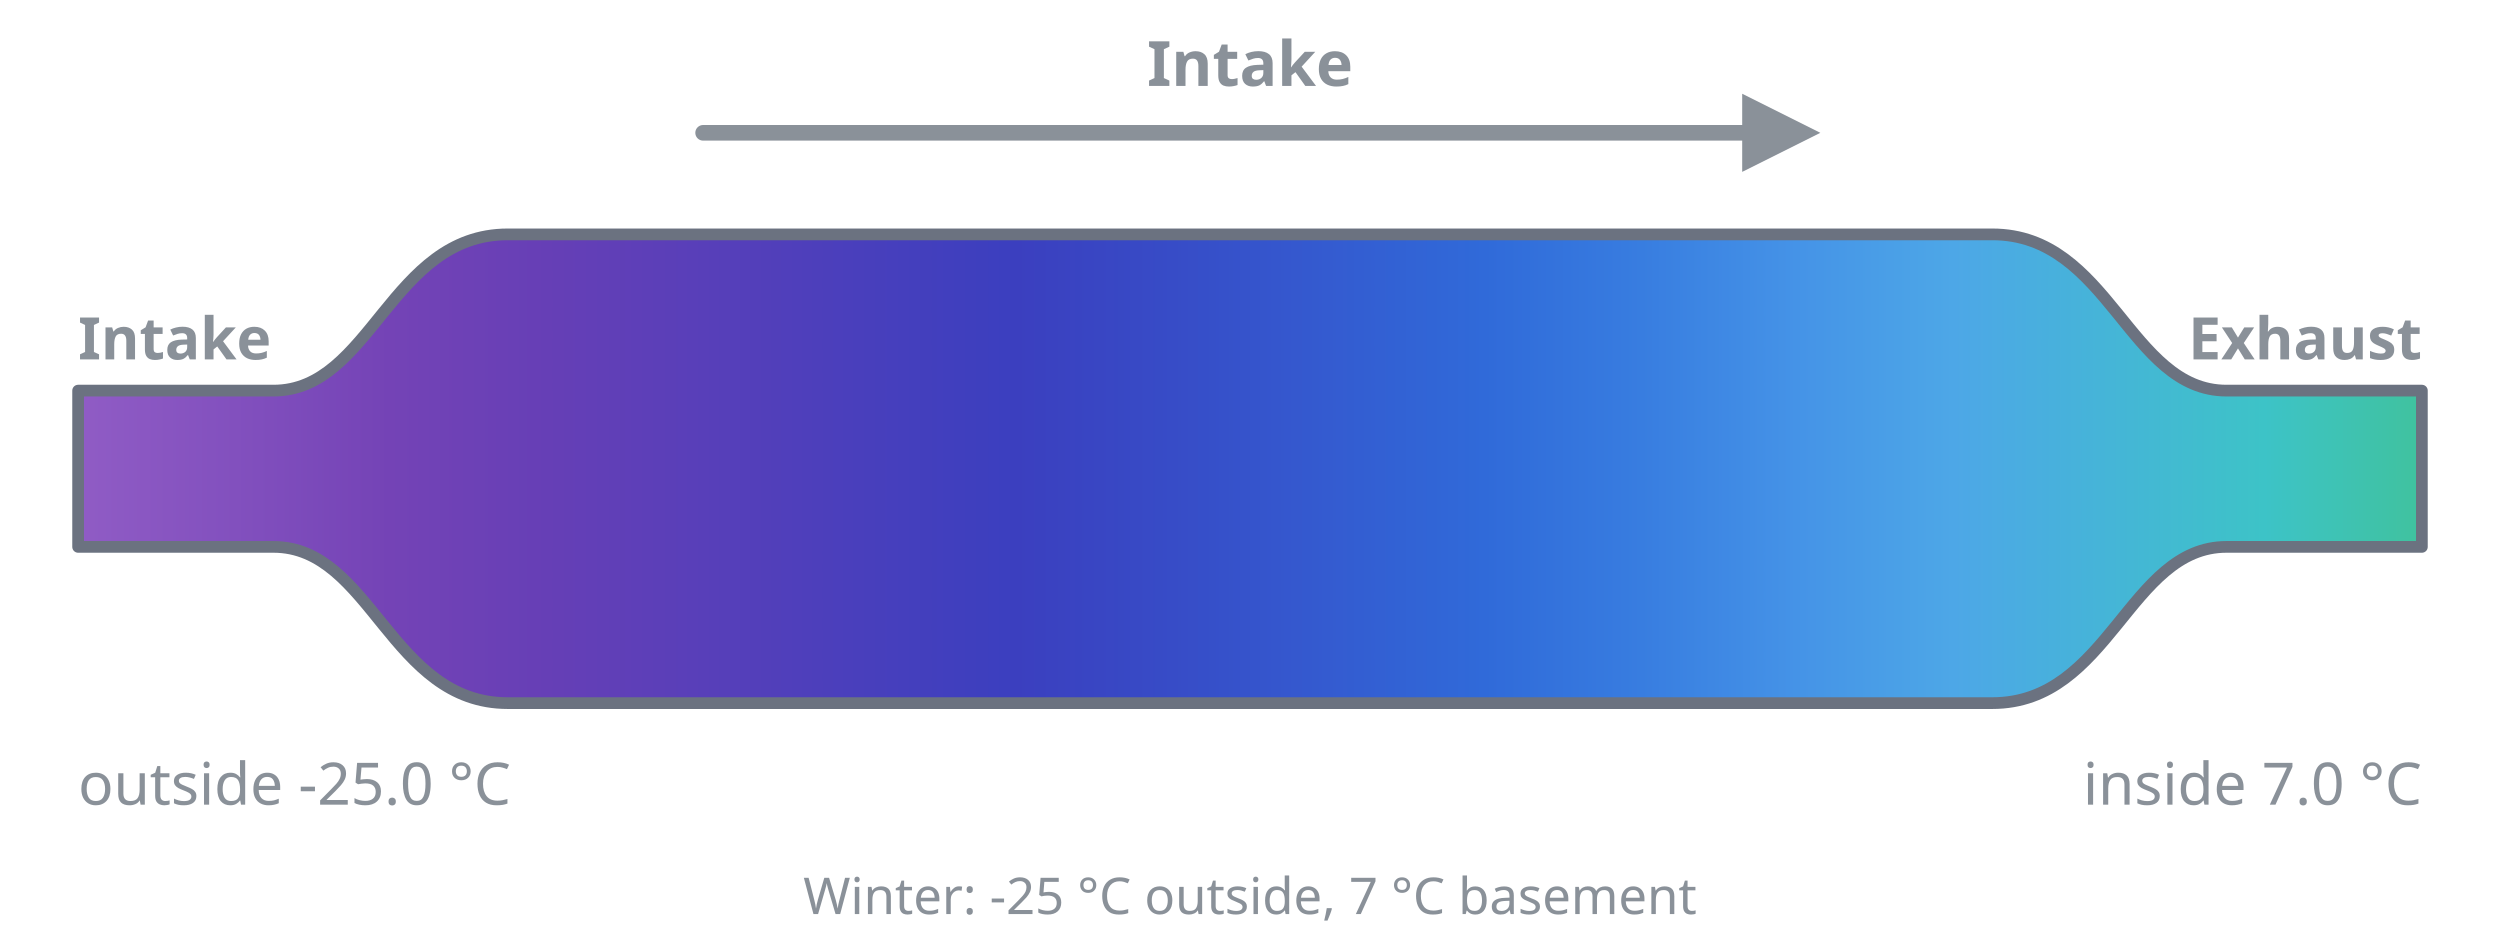
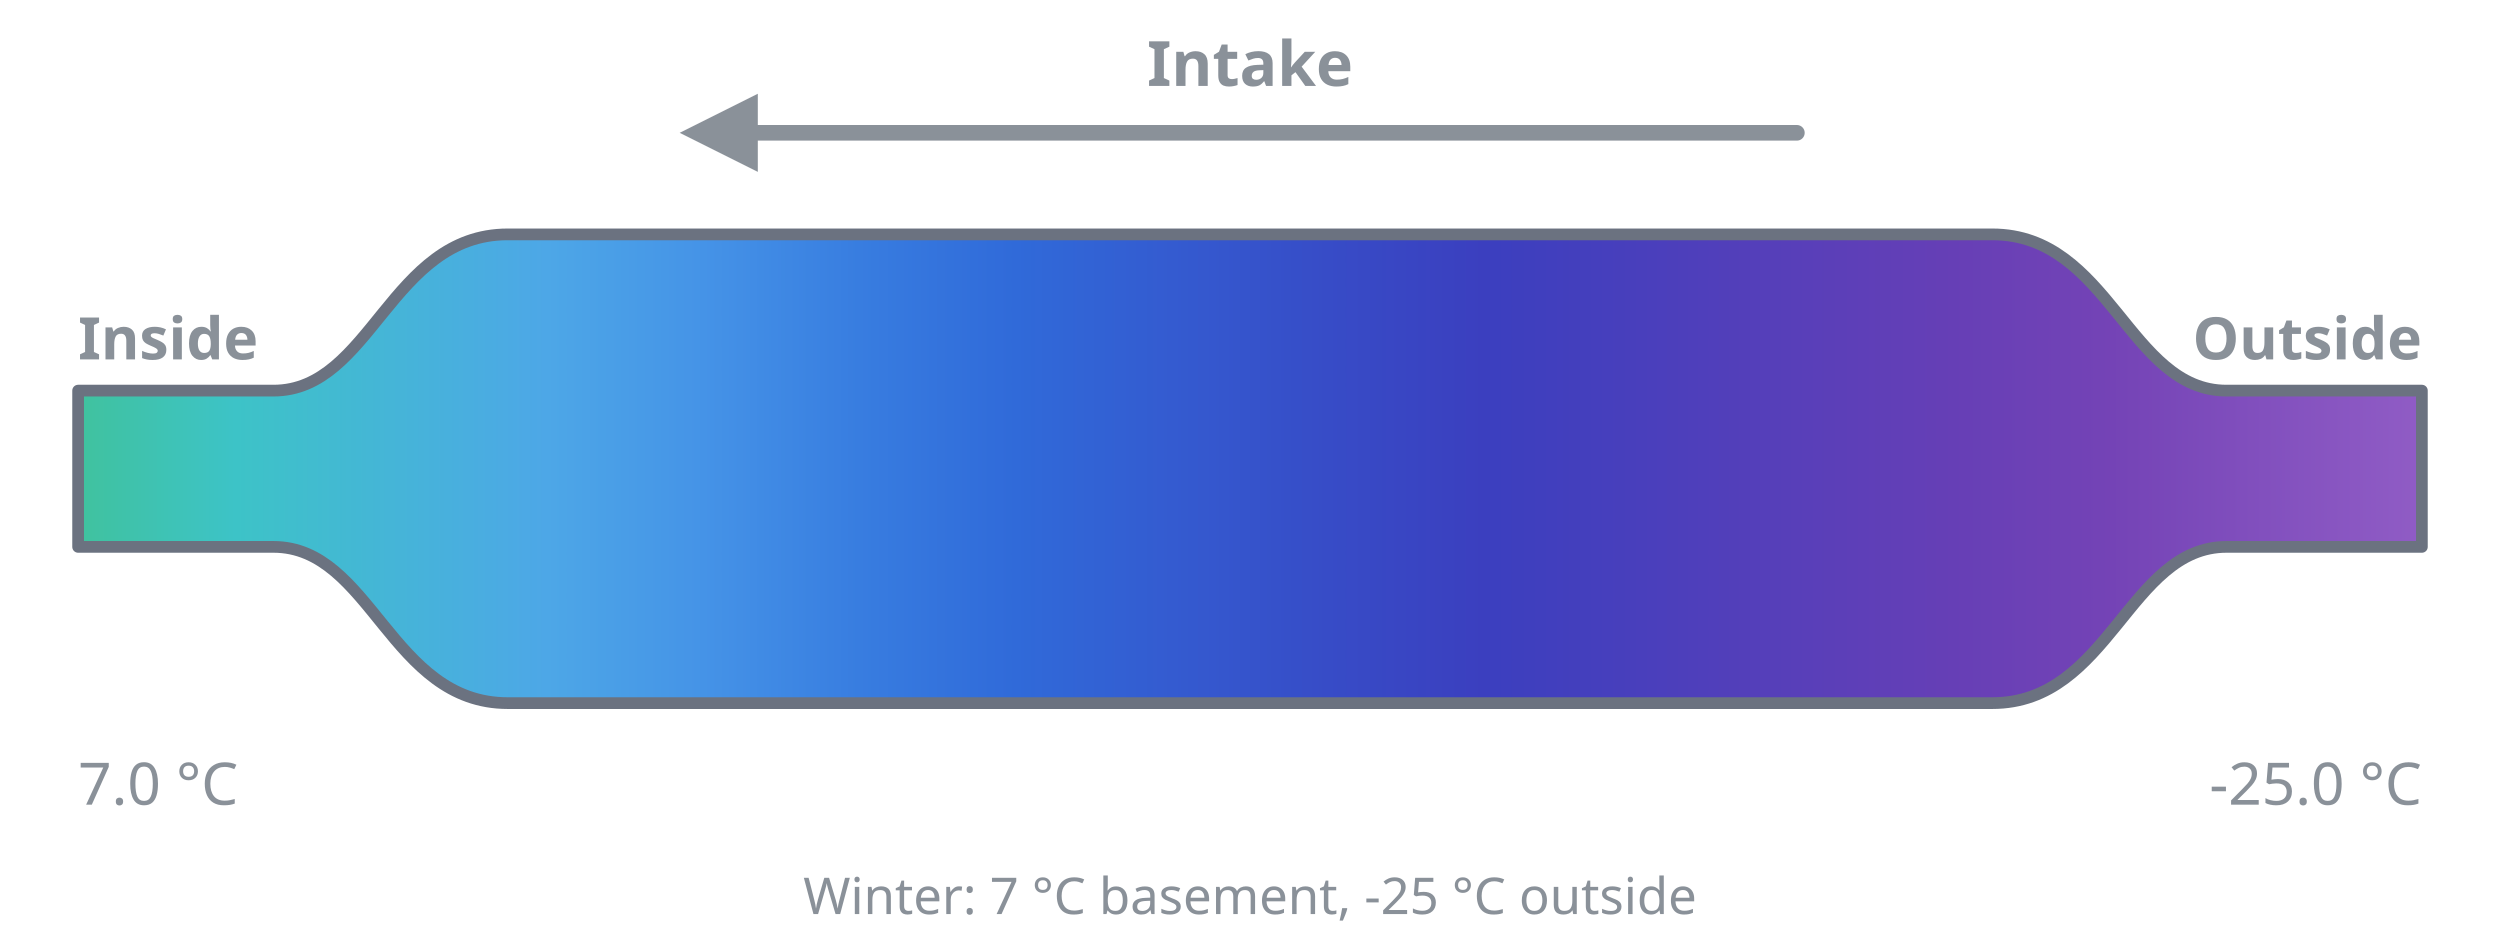
<svg xmlns="http://www.w3.org/2000/svg" viewBox="0 0 640 240" width="640" height="240" font-family="sans-serif">
  <defs>
    <linearGradient id="temp" x1="20" y1="0" x2="620" y2="0" gradientUnits="userSpaceOnUse">
-       <stop offset="0.000" stop-color="#905cc5" />
-       <stop offset="0.067" stop-color="#8250be" />
-       <stop offset="0.133" stop-color="#7443b6" />
-       <stop offset="0.200" stop-color="#663fb6" />
-       <stop offset="0.267" stop-color="#583fb9" />
-       <stop offset="0.333" stop-color="#493fbc" />
-       <stop offset="0.400" stop-color="#3b3fbf" />
-       <stop offset="0.467" stop-color="#374cc7" />
-       <stop offset="0.533" stop-color="#345bd0" />
-       <stop offset="0.600" stop-color="#306ad9" />
-       <stop offset="0.667" stop-color="#387de0" />
-       <stop offset="0.733" stop-color="#4593e7" />
-       <stop offset="0.800" stop-color="#4da7e7" />
-       <stop offset="0.867" stop-color="#45b5d7" />
-       <stop offset="0.933" stop-color="#3dc3c7" />
-       <stop offset="1.000" stop-color="#40c29e" />
+       <stop offset="0.000" stop-color="#40c29e" />
+       <stop offset="0.067" stop-color="#3dc3c7" />
+       <stop offset="0.133" stop-color="#45b5d7" />
+       <stop offset="0.200" stop-color="#4da7e7" />
+       <stop offset="0.267" stop-color="#4593e7" />
+       <stop offset="0.333" stop-color="#387de0" />
+       <stop offset="0.400" stop-color="#306ad9" />
+       <stop offset="0.467" stop-color="#345bd0" />
+       <stop offset="0.533" stop-color="#374cc7" />
+       <stop offset="0.600" stop-color="#3b3fbf" />
+       <stop offset="0.667" stop-color="#493fbc" />
+       <stop offset="0.733" stop-color="#583fb9" />
+       <stop offset="0.800" stop-color="#663fb6" />
+       <stop offset="0.867" stop-color="#7443b6" />
+       <stop offset="0.933" stop-color="#8250be" />
+       <stop offset="1.000" stop-color="#905cc5" />
    </linearGradient>
    <marker id="head" viewBox="0 0 10 10" refX="7" refY="5" markerWidth="5" markerHeight="5" orient="auto-start-reverse">
      <path d="M0,0 L10,5 L0,10 Z" fill="#8a9199" />
    </marker>
  </defs>
-   <line x1="180" y1="34" x2="460" y2="34" stroke="#8a9199" stroke-width="4" stroke-linecap="round" marker-end="url(#head)" />
+   <line x1="460" y1="34" x2="180" y2="34" stroke="#8a9199" stroke-width="4" stroke-linecap="round" marker-end="url(#head)" />
  <text x="320" y="22" text-anchor="middle" font-size="16" font-weight="bold" fill="#8a9199">Intake</text>
  <path d="M 20,100 L 70,100 C 95,100 100,60 130,60 L 510,60 C 540,60 545,100 570,100 L 620,100 L 620,140 L 570,140 C 545,140 540,180 510,180 L 130,180 C 100,180 95,140 70,140 L 20,140 Z" fill="url(#temp)" stroke="#6b7280" stroke-width="3" stroke-linejoin="round" />
-   <text x="20" y="92" font-size="15" font-weight="bold" fill="#8a9199">Intake</text>
-   <text x="20" y="206" font-size="15" fill="#8a9199">outside -25.0 °C</text>
-   <text x="620" y="92" text-anchor="end" font-size="15" font-weight="bold" fill="#8a9199">Exhaust</text>
-   <text x="620" y="206" text-anchor="end" font-size="15" fill="#8a9199">inside 7.0 °C</text>
-   <text x="320" y="234" text-anchor="middle" font-size="13" fill="#8a9199">Winter: -25 °C outside, 7 °C basement</text>
+   <text x="20" y="92" font-size="15" font-weight="bold" fill="#8a9199">Inside</text>
+   <text x="20" y="206" font-size="15" fill="#8a9199">7.0 °C</text>
+   <text x="620" y="92" text-anchor="end" font-size="15" font-weight="bold" fill="#8a9199">Outside</text>
+   <text x="620" y="206" text-anchor="end" font-size="15" fill="#8a9199">-25.0 °C</text>
+   <text x="320" y="234" text-anchor="middle" font-size="13" fill="#8a9199">Winter: 7 °C basement, -25 °C outside</text>
</svg>
